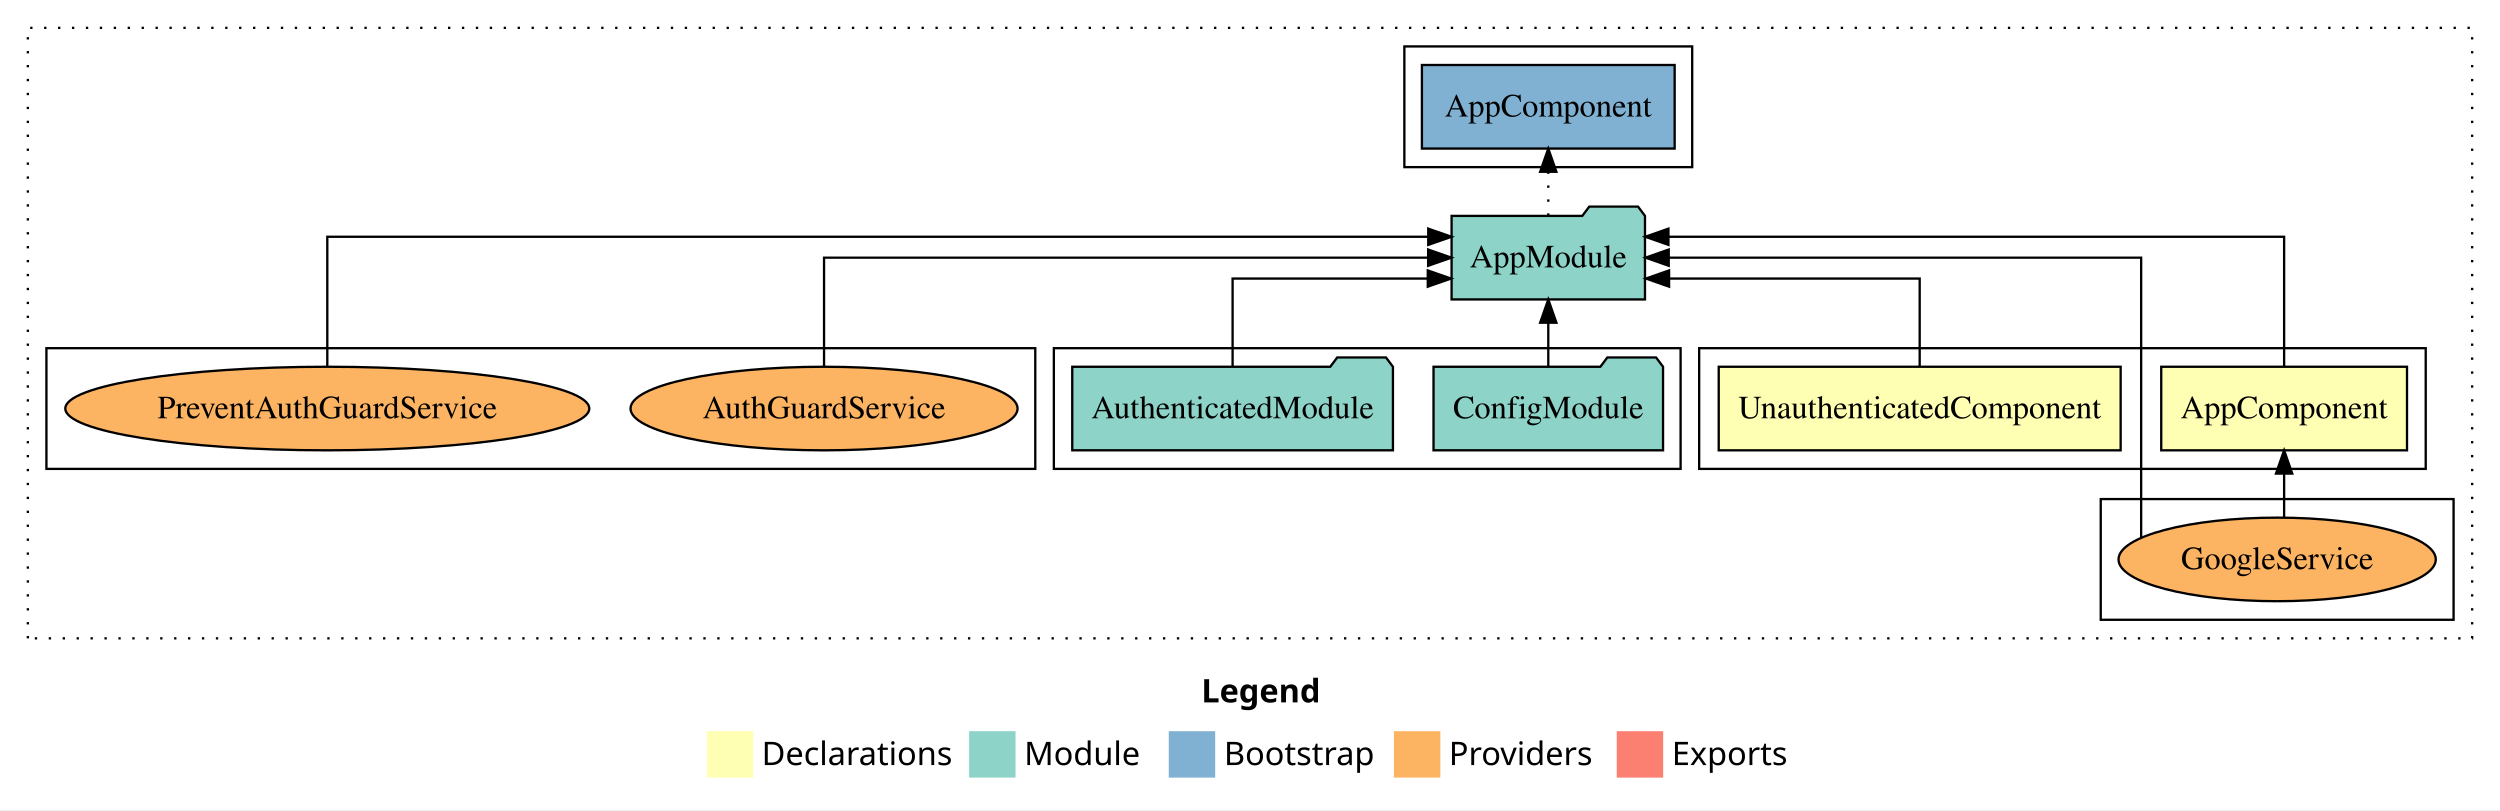
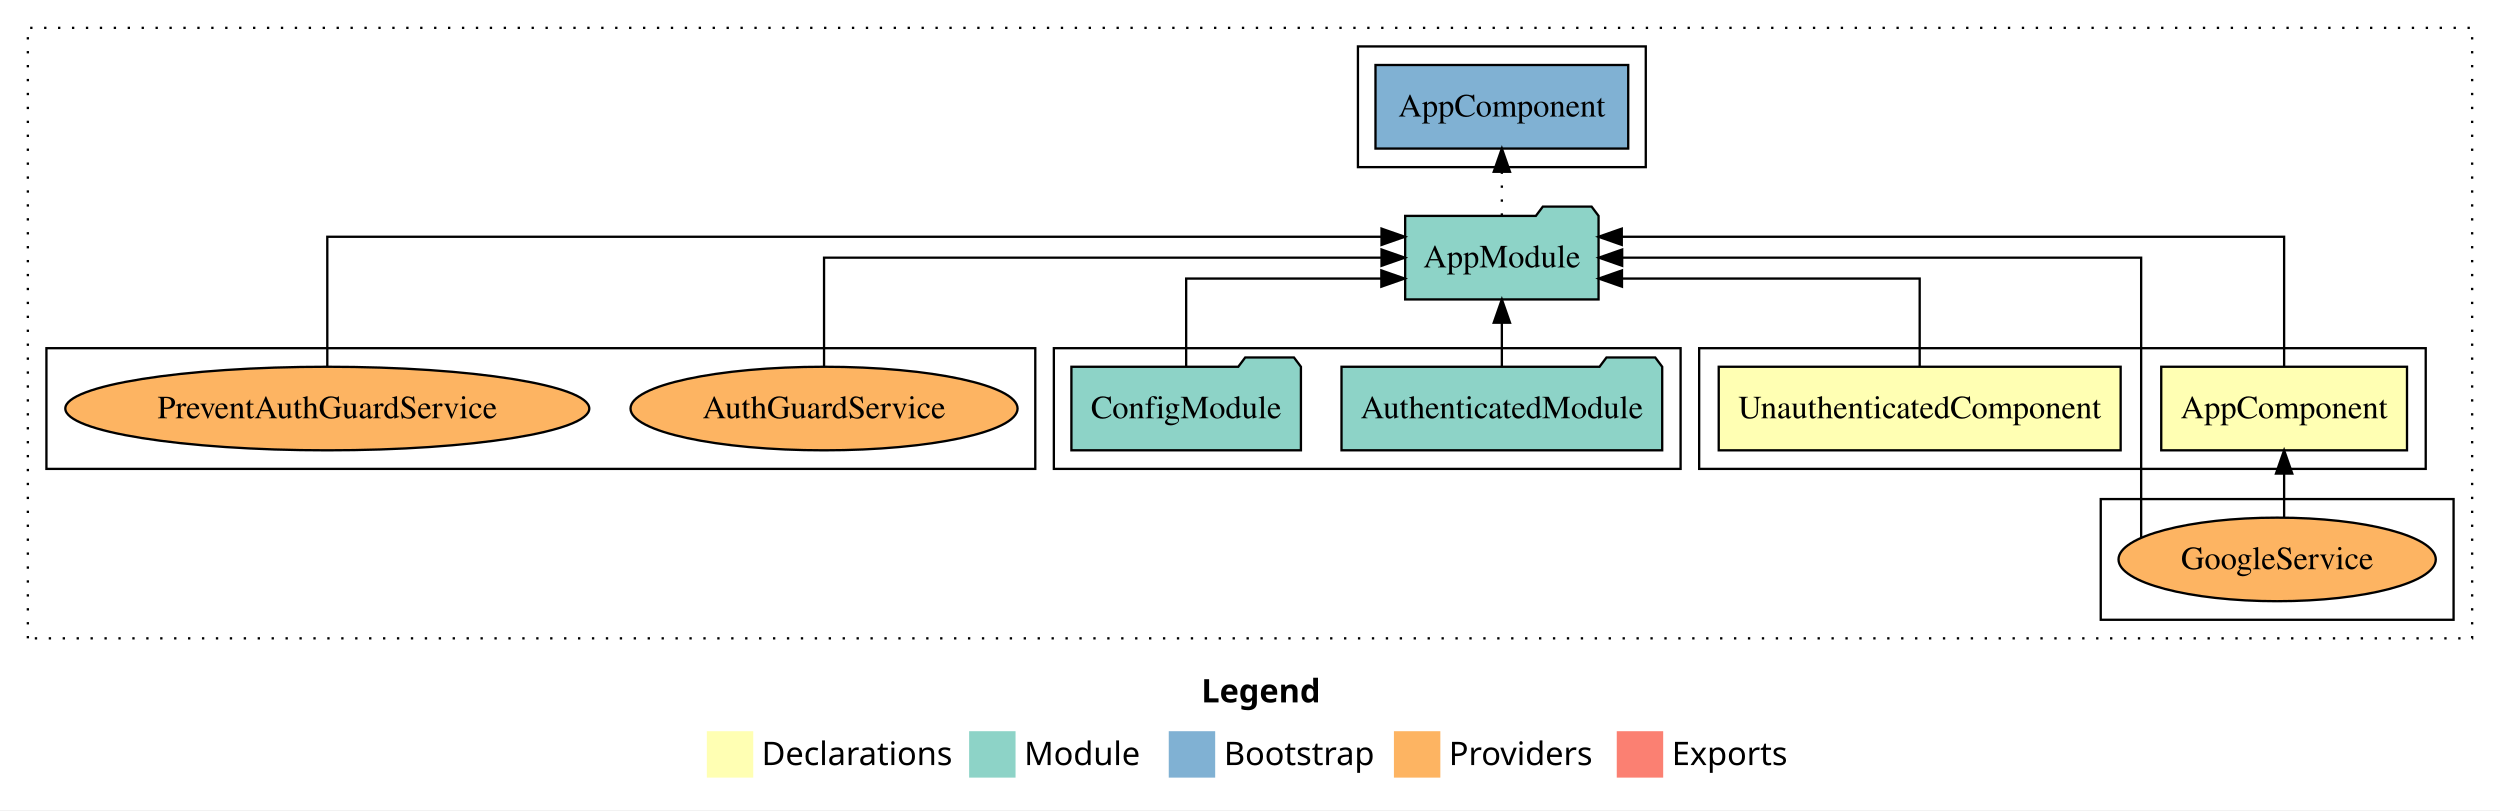
<svg xmlns="http://www.w3.org/2000/svg" width="1077pt" height="349pt" viewBox="0.00 0.00 1077.00 349.00">
  <g id="graph0" class="graph" transform="scale(1 1) rotate(0) translate(4 345)">
    <polygon fill="#ffffff" stroke="transparent" points="-4,4 -4,-345 1073,-345 1073,4 -4,4" />
    <text text-anchor="start" x="513.509" y="-42.4" font-family="sans-serif" font-weight="bold" font-size="14.00" fill="#000000">Legend</text>
    <polygon fill="#ffffb3" stroke="transparent" points="300.5,-10 300.5,-30 320.5,-30 320.5,-10 300.5,-10" />
    <text text-anchor="start" x="324.129" y="-15.4" font-family="sans-serif" font-size="14.00" fill="#000000">  Declarations</text>
    <polygon fill="#8dd3c7" stroke="transparent" points="413.5,-10 413.5,-30 433.5,-30 433.5,-10 413.5,-10" />
    <text text-anchor="start" x="437.225" y="-15.4" font-family="sans-serif" font-size="14.00" fill="#000000">  Module</text>
    <polygon fill="#80b1d3" stroke="transparent" points="499.5,-10 499.5,-30 519.5,-30 519.5,-10 499.5,-10" />
    <text text-anchor="start" x="523.281" y="-15.4" font-family="sans-serif" font-size="14.00" fill="#000000">  Bootstrap</text>
    <polygon fill="#fdb462" stroke="transparent" points="596.5,-10 596.5,-30 616.5,-30 616.5,-10 596.5,-10" />
    <text text-anchor="start" x="620.173" y="-15.4" font-family="sans-serif" font-size="14.00" fill="#000000">  Providers</text>
    <polygon fill="#fb8072" stroke="transparent" points="692.5,-10 692.5,-30 712.5,-30 712.5,-10 692.5,-10" />
    <text text-anchor="start" x="716.226" y="-15.4" font-family="sans-serif" font-size="14.00" fill="#000000">  Exports</text>
    <g id="clust1" class="cluster">
      <polygon fill="none" stroke="#000000" stroke-dasharray="1,5" points="8,-70 8,-333 1061,-333 1061,-70 8,-70" />
    </g>
    <g id="clust2" class="cluster">
      <polygon fill="none" stroke="#000000" points="728,-143 728,-195 1041,-195 1041,-143 728,-143" />
    </g>
    <g id="clust3" class="cluster">
      <polygon fill="none" stroke="#000000" points="901,-78 901,-130 1053,-130 1053,-78 901,-78" />
    </g>
    <g id="clust5" class="cluster">
      <polygon fill="none" stroke="#000000" points="450,-143 450,-195 720,-195 720,-143 450,-143" />
    </g>
    <g id="clust7" class="cluster">
-       <polygon fill="none" stroke="#000000" points="601,-273 601,-325 725,-325 725,-273 601,-273" />
+       <polygon fill="none" stroke="#000000" points="581,-273 581,-325 705,-325 705,-273 581,-273" />
    </g>
    <g id="clust8" class="cluster">
      <polygon fill="none" stroke="#000000" points="16,-143 16,-195 442,-195 442,-143 16,-143" />
    </g>
    <g id="node1" class="node">
      <polygon fill="#ffffb3" stroke="#000000" points="1032.94,-187 927.06,-187 927.06,-151 1032.94,-151 1032.94,-187" />
      <text text-anchor="middle" x="980" y="-164.8" font-family="Times,serif" font-size="14.00" fill="#000000">AppComponent</text>
    </g>
    <g id="node3" class="node">
-       <polygon fill="#8dd3c7" stroke="#000000" points="704.657,-252 701.657,-256 680.657,-256 677.657,-252 621.343,-252 621.343,-216 704.657,-216 704.657,-252" />
-       <text text-anchor="middle" x="663" y="-229.8" font-family="Times,serif" font-size="14.00" fill="#000000">AppModule</text>
+       <polygon fill="#8dd3c7" stroke="#000000" points="684.657,-252 681.657,-256 660.657,-256 657.657,-252 601.343,-252 601.343,-216 684.657,-216 684.657,-252" />
+       <text text-anchor="middle" x="643" y="-229.8" font-family="Times,serif" font-size="14.00" fill="#000000">AppModule</text>
    </g>
    <g id="edge1" class="edge">
-       <path fill="none" stroke="#000000" d="M980,-187.292C980,-209.206 980,-243 980,-243 980,-243 714.768,-243 714.768,-243" />
-       <polygon fill="#000000" stroke="#000000" points="714.768,-239.5 704.768,-243 714.768,-246.5 714.768,-239.5" />
+       <path fill="none" stroke="#000000" d="M980,-187.292C980,-209.206 980,-243 980,-243 980,-243 694.661,-243 694.661,-243" />
+       <polygon fill="#000000" stroke="#000000" points="694.661,-239.5 684.661,-243 694.661,-246.5 694.661,-239.5" />
    </g>
    <g id="node2" class="node">
      <polygon fill="#ffffb3" stroke="#000000" points="909.574,-187 736.426,-187 736.426,-151 909.574,-151 909.574,-187" />
      <text text-anchor="middle" x="823" y="-164.8" font-family="Times,serif" font-size="14.00" fill="#000000">UnauthenticatedComponent</text>
    </g>
    <g id="edge3" class="edge">
-       <path fill="none" stroke="#000000" d="M823,-187.027C823,-203.398 823,-225 823,-225 823,-225 715.038,-225 715.038,-225" />
-       <polygon fill="#000000" stroke="#000000" points="715.038,-221.5 705.038,-225 715.038,-228.5 715.038,-221.5" />
+       <path fill="none" stroke="#000000" d="M823,-187.027C823,-203.398 823,-225 823,-225 823,-225 694.748,-225 694.748,-225" />
+       <polygon fill="#000000" stroke="#000000" points="694.748,-221.5 684.748,-225 694.748,-228.5 694.748,-221.5" />
    </g>
    <g id="node7" class="node">
-       <polygon fill="#80b1d3" stroke="#000000" points="717.439,-317 608.561,-317 608.561,-281 717.439,-281 717.439,-317" />
-       <text text-anchor="middle" x="663" y="-294.8" font-family="Times,serif" font-size="14.00" fill="#000000">AppComponent </text>
+       <polygon fill="#80b1d3" stroke="#000000" points="697.439,-317 588.561,-317 588.561,-281 697.439,-281 697.439,-317" />
+       <text text-anchor="middle" x="643" y="-294.8" font-family="Times,serif" font-size="14.00" fill="#000000">AppComponent </text>
    </g>
    <g id="edge6" class="edge">
-       <path fill="none" stroke="#000000" stroke-dasharray="1,5" d="M663,-252.106C663,-252.106 663,-270.991 663,-270.991" />
-       <polygon fill="#000000" stroke="#000000" points="659.5,-270.991 663,-280.991 666.5,-270.991 659.5,-270.991" />
+       <path fill="none" stroke="#000000" stroke-dasharray="1,5" d="M643,-252.106C643,-252.106 643,-270.991 643,-270.991" />
+       <polygon fill="#000000" stroke="#000000" points="639.5,-270.991 643,-280.991 646.5,-270.991 639.5,-270.991" />
    </g>
    <g id="node4" class="node">
      <ellipse fill="#fdb462" stroke="#000000" cx="977" cy="-104" rx="68.338" ry="18" />
      <text text-anchor="middle" x="977" y="-99.8" font-family="Times,serif" font-size="14.00" fill="#000000">GoogleService</text>
    </g>
    <g id="edge2" class="edge">
      <path fill="none" stroke="#000000" d="M980,-122.106C980,-122.106 980,-140.991 980,-140.991" />
      <polygon fill="#000000" stroke="#000000" points="976.5,-140.991 980,-150.991 983.5,-140.991 976.5,-140.991" />
    </g>
-     <g id="edge7" class="edge">
-       <path fill="none" stroke="#000000" d="M918.409,-113.349C918.409,-143.157 918.409,-234 918.409,-234 918.409,-234 714.89,-234 714.89,-234" />
-       <polygon fill="#000000" stroke="#000000" points="714.89,-230.5 704.89,-234 714.889,-237.5 714.89,-230.5" />
+     <g id="edge8" class="edge">
+       <path fill="none" stroke="#000000" d="M918.409,-113.349C918.409,-143.157 918.409,-234 918.409,-234 918.409,-234 694.829,-234 694.829,-234" />
+       <polygon fill="#000000" stroke="#000000" points="694.829,-230.5 684.829,-234 694.829,-237.5 694.829,-230.5" />
    </g>
    <g id="node5" class="node">
-       <polygon fill="#8dd3c7" stroke="#000000" points="712.439,-187 709.439,-191 688.439,-191 685.439,-187 613.561,-187 613.561,-151 712.439,-151 712.439,-187" />
-       <text text-anchor="middle" x="663" y="-164.8" font-family="Times,serif" font-size="14.00" fill="#000000">ConfigModule</text>
+       <polygon fill="#8dd3c7" stroke="#000000" points="712.077,-187 709.077,-191 688.077,-191 685.077,-187 573.923,-187 573.923,-151 712.077,-151 712.077,-187" />
+       <text text-anchor="middle" x="643" y="-164.8" font-family="Times,serif" font-size="14.00" fill="#000000">AuthenticatedModule</text>
    </g>
    <g id="edge4" class="edge">
-       <path fill="none" stroke="#000000" d="M663,-187.106C663,-187.106 663,-205.991 663,-205.991" />
-       <polygon fill="#000000" stroke="#000000" points="659.5,-205.991 663,-215.991 666.5,-205.991 659.5,-205.991" />
+       <path fill="none" stroke="#000000" d="M643,-187.106C643,-187.106 643,-205.991 643,-205.991" />
+       <polygon fill="#000000" stroke="#000000" points="639.5,-205.991 643,-215.991 646.5,-205.991 639.5,-205.991" />
    </g>
    <g id="node6" class="node">
-       <polygon fill="#8dd3c7" stroke="#000000" points="596.077,-187 593.077,-191 572.077,-191 569.077,-187 457.923,-187 457.923,-151 596.077,-151 596.077,-187" />
-       <text text-anchor="middle" x="527" y="-164.8" font-family="Times,serif" font-size="14.00" fill="#000000">AuthenticatedModule</text>
+       <polygon fill="#8dd3c7" stroke="#000000" points="556.439,-187 553.439,-191 532.439,-191 529.439,-187 457.561,-187 457.561,-151 556.439,-151 556.439,-187" />
+       <text text-anchor="middle" x="507" y="-164.8" font-family="Times,serif" font-size="14.00" fill="#000000">ConfigModule</text>
    </g>
    <g id="edge5" class="edge">
-       <path fill="none" stroke="#000000" d="M527,-187.027C527,-203.398 527,-225 527,-225 527,-225 611.086,-225 611.086,-225" />
-       <polygon fill="#000000" stroke="#000000" points="611.086,-228.5 621.086,-225 611.086,-221.5 611.086,-228.5" />
+       <path fill="none" stroke="#000000" d="M507,-187.027C507,-203.398 507,-225 507,-225 507,-225 591.086,-225 591.086,-225" />
+       <polygon fill="#000000" stroke="#000000" points="591.086,-228.5 601.086,-225 591.086,-221.5 591.086,-228.5" />
    </g>
    <g id="node8" class="node">
      <ellipse fill="#fdb462" stroke="#000000" cx="351" cy="-169" rx="83.367" ry="18" />
      <text text-anchor="middle" x="351" y="-164.8" font-family="Times,serif" font-size="14.00" fill="#000000">AuthGuardService</text>
    </g>
-     <g id="edge8" class="edge">
-       <path fill="none" stroke="#000000" d="M351,-187.106C351,-206.339 351,-234 351,-234 351,-234 611.246,-234 611.246,-234" />
-       <polygon fill="#000000" stroke="#000000" points="611.246,-237.5 621.246,-234 611.246,-230.5 611.246,-237.5" />
+     <g id="edge7" class="edge">
+       <path fill="none" stroke="#000000" d="M351,-187.106C351,-206.339 351,-234 351,-234 351,-234 591.163,-234 591.163,-234" />
+       <polygon fill="#000000" stroke="#000000" points="591.164,-237.5 601.163,-234 591.163,-230.5 591.164,-237.5" />
    </g>
    <g id="node9" class="node">
      <ellipse fill="#fdb462" stroke="#000000" cx="137" cy="-169" rx="112.862" ry="18" />
      <text text-anchor="middle" x="137" y="-164.8" font-family="Times,serif" font-size="14.00" fill="#000000">PreventAuthGuardService</text>
    </g>
    <g id="edge9" class="edge">
-       <path fill="none" stroke="#000000" d="M137,-187.292C137,-209.206 137,-243 137,-243 137,-243 611.286,-243 611.286,-243" />
-       <polygon fill="#000000" stroke="#000000" points="611.286,-246.5 621.286,-243 611.286,-239.5 611.286,-246.5" />
+       <path fill="none" stroke="#000000" d="M137,-187.292C137,-209.206 137,-243 137,-243 137,-243 591.161,-243 591.161,-243" />
+       <polygon fill="#000000" stroke="#000000" points="591.161,-246.5 601.161,-243 591.161,-239.5 591.161,-246.5" />
    </g>
  </g>
</svg>
